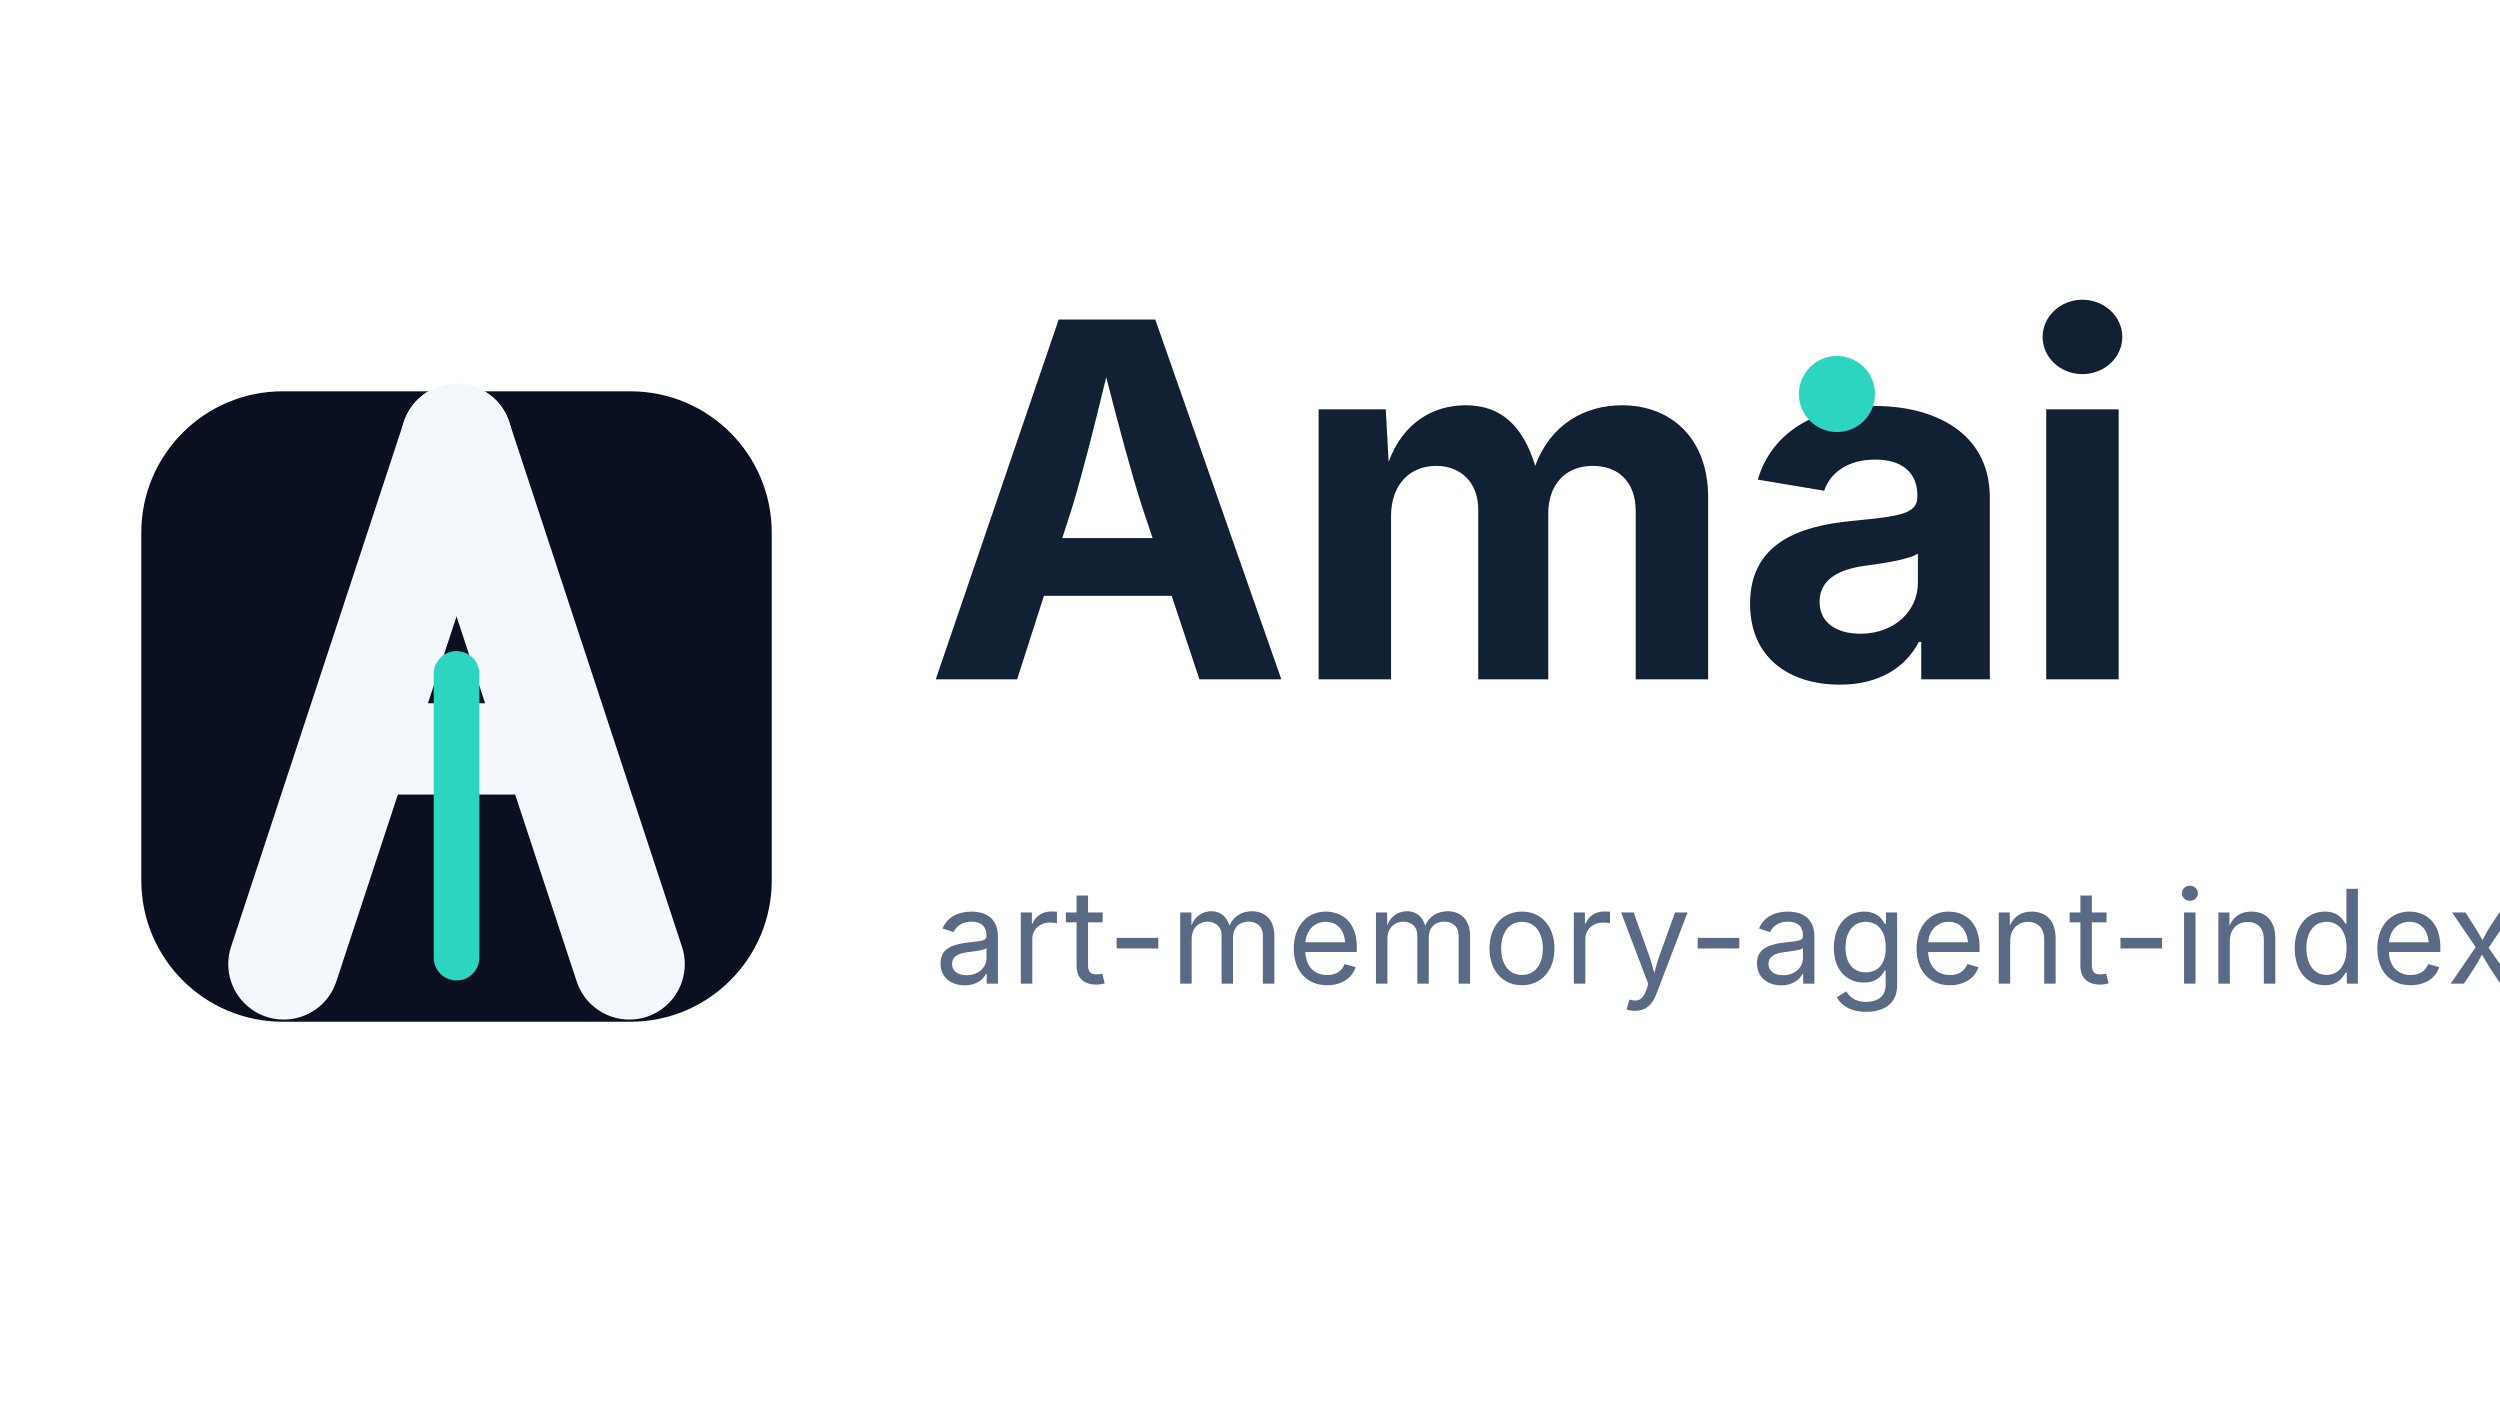
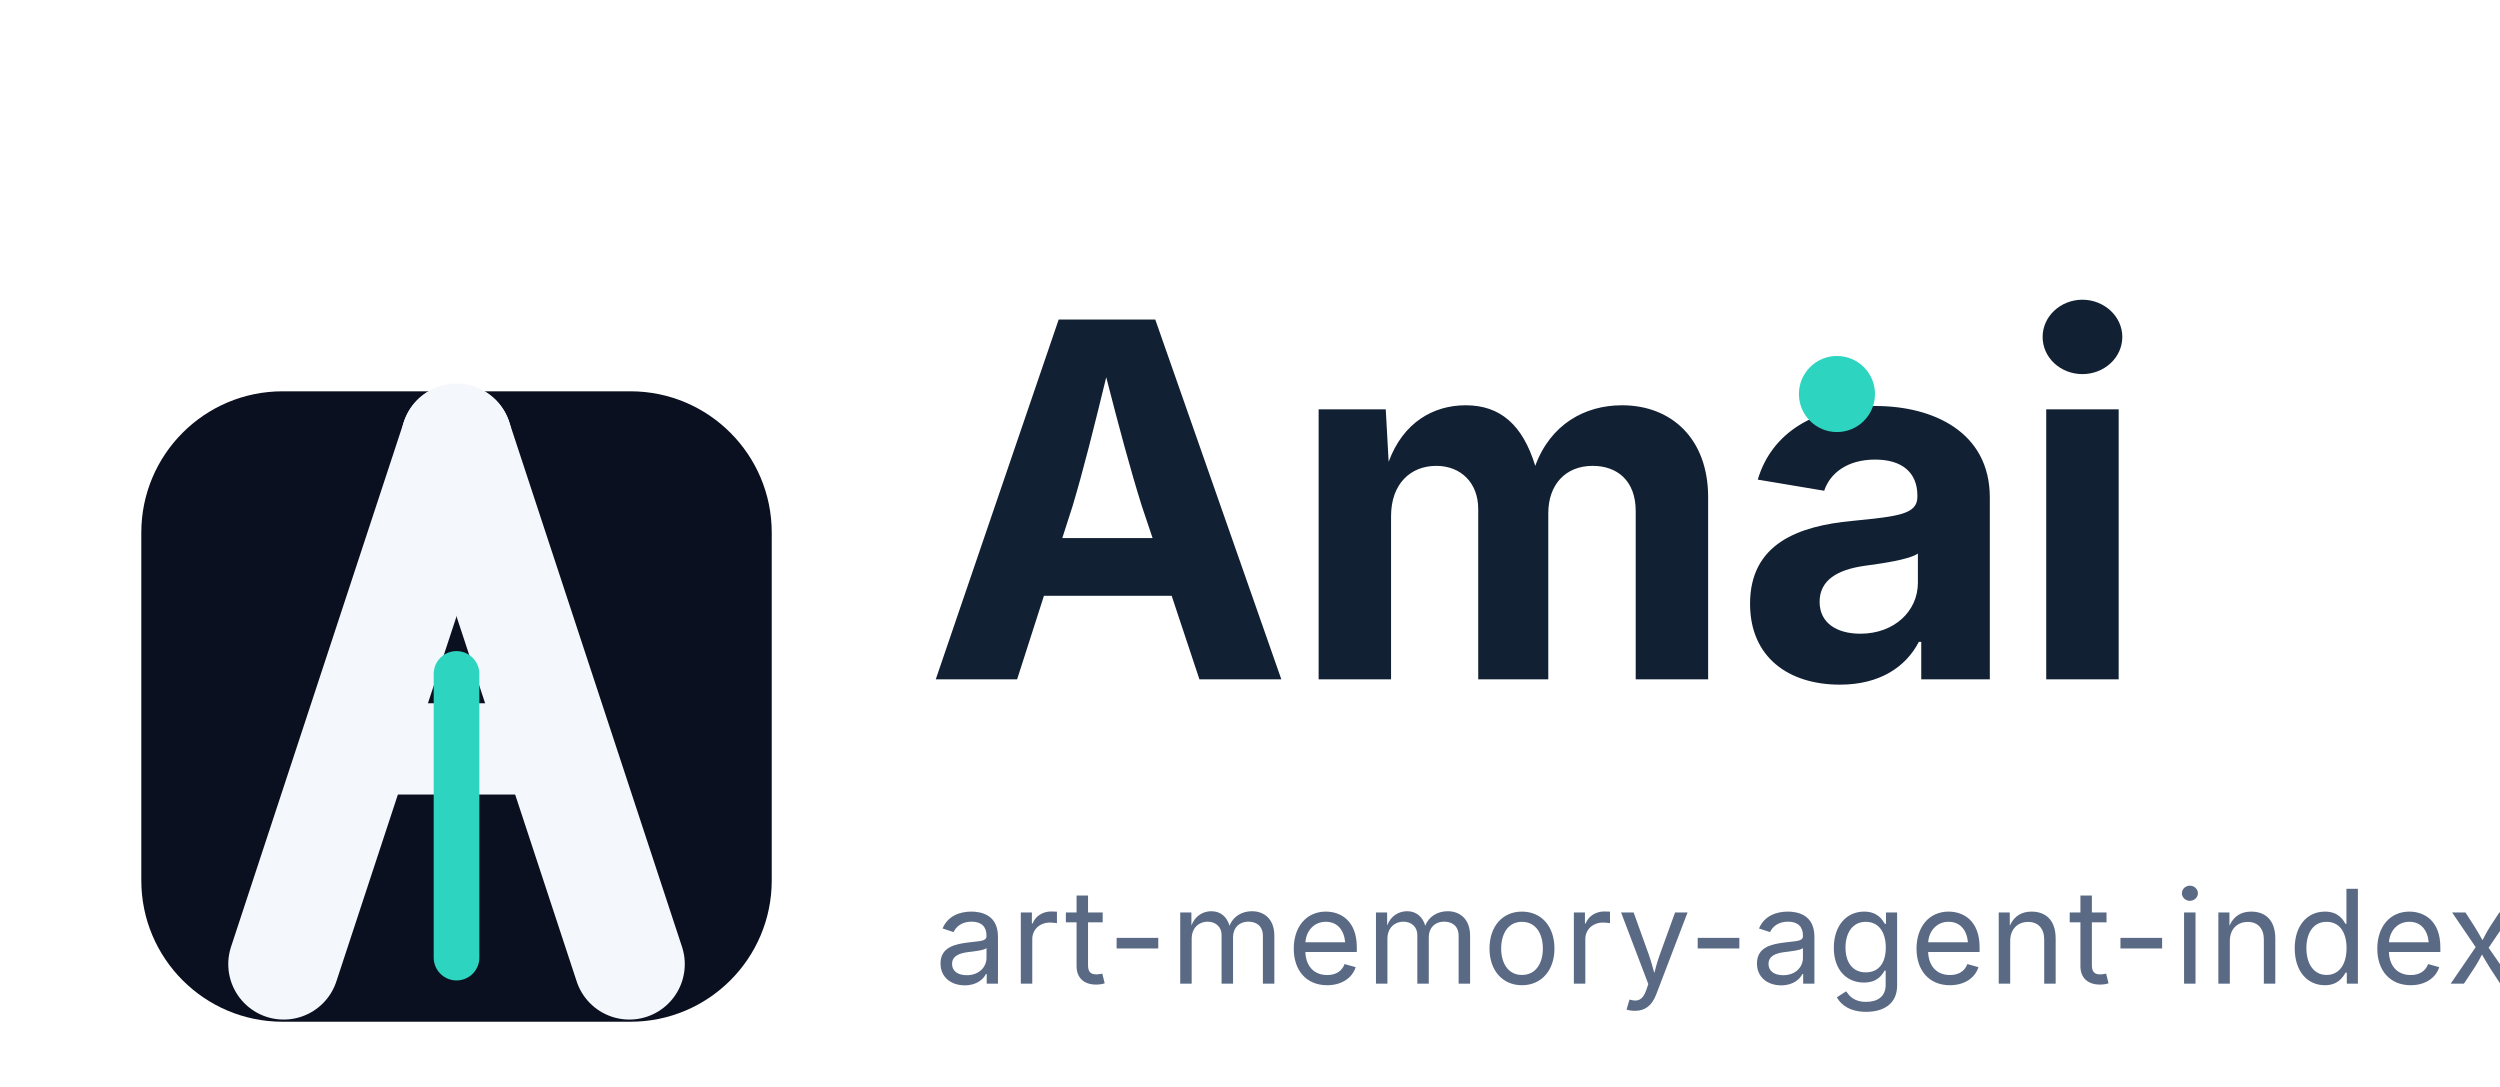
- <svg xmlns="http://www.w3.org/2000/svg" width="920" height="520" viewBox="0 0 920 520">
+ <svg xmlns="http://www.w3.org/2000/svg" width="920" height="400" viewBox="0 0 920 400">
  <g transform="translate(40 132)">
    <svg x="0" y="0" width="256" height="256" viewBox="0 0 512 512">
      <rect x="24" y="24" width="464" height="464" rx="104" fill="#0B1020" />
      <g transform="translate(-51.2 -51.2) scale(1.2)">
        <line x1="150" y1="414" x2="256" y2="92" stroke="#F4F7FB" stroke-width="68" stroke-linecap="round" stroke-linejoin="round" />
        <line x1="362" y1="414" x2="256" y2="92" stroke="#F4F7FB" stroke-width="68" stroke-linecap="round" stroke-linejoin="round" />
        <line x1="198" y1="282" x2="314" y2="282" stroke="#F4F7FB" stroke-width="56" stroke-linecap="round" />
        <line x1="256" y1="236" x2="256" y2="410" stroke="#2DD4BF" stroke-width="28" stroke-linecap="round" />
      </g>
    </svg>
  </g>
  <text x="340" y="250" font-family="Inter, Segoe UI, Arial, sans-serif" font-size="182" font-weight="700" fill="#122033" letter-spacing="-2">Amai</text>
  <circle cx="676" cy="145" r="14" fill="#2DD4BF" />
  <text x="344" y="362" font-family="Inter, Segoe UI, Arial, sans-serif" font-size="48" font-weight="400" fill="#5A6A85" letter-spacing="1">art-memory-agent-index</text>
</svg>
